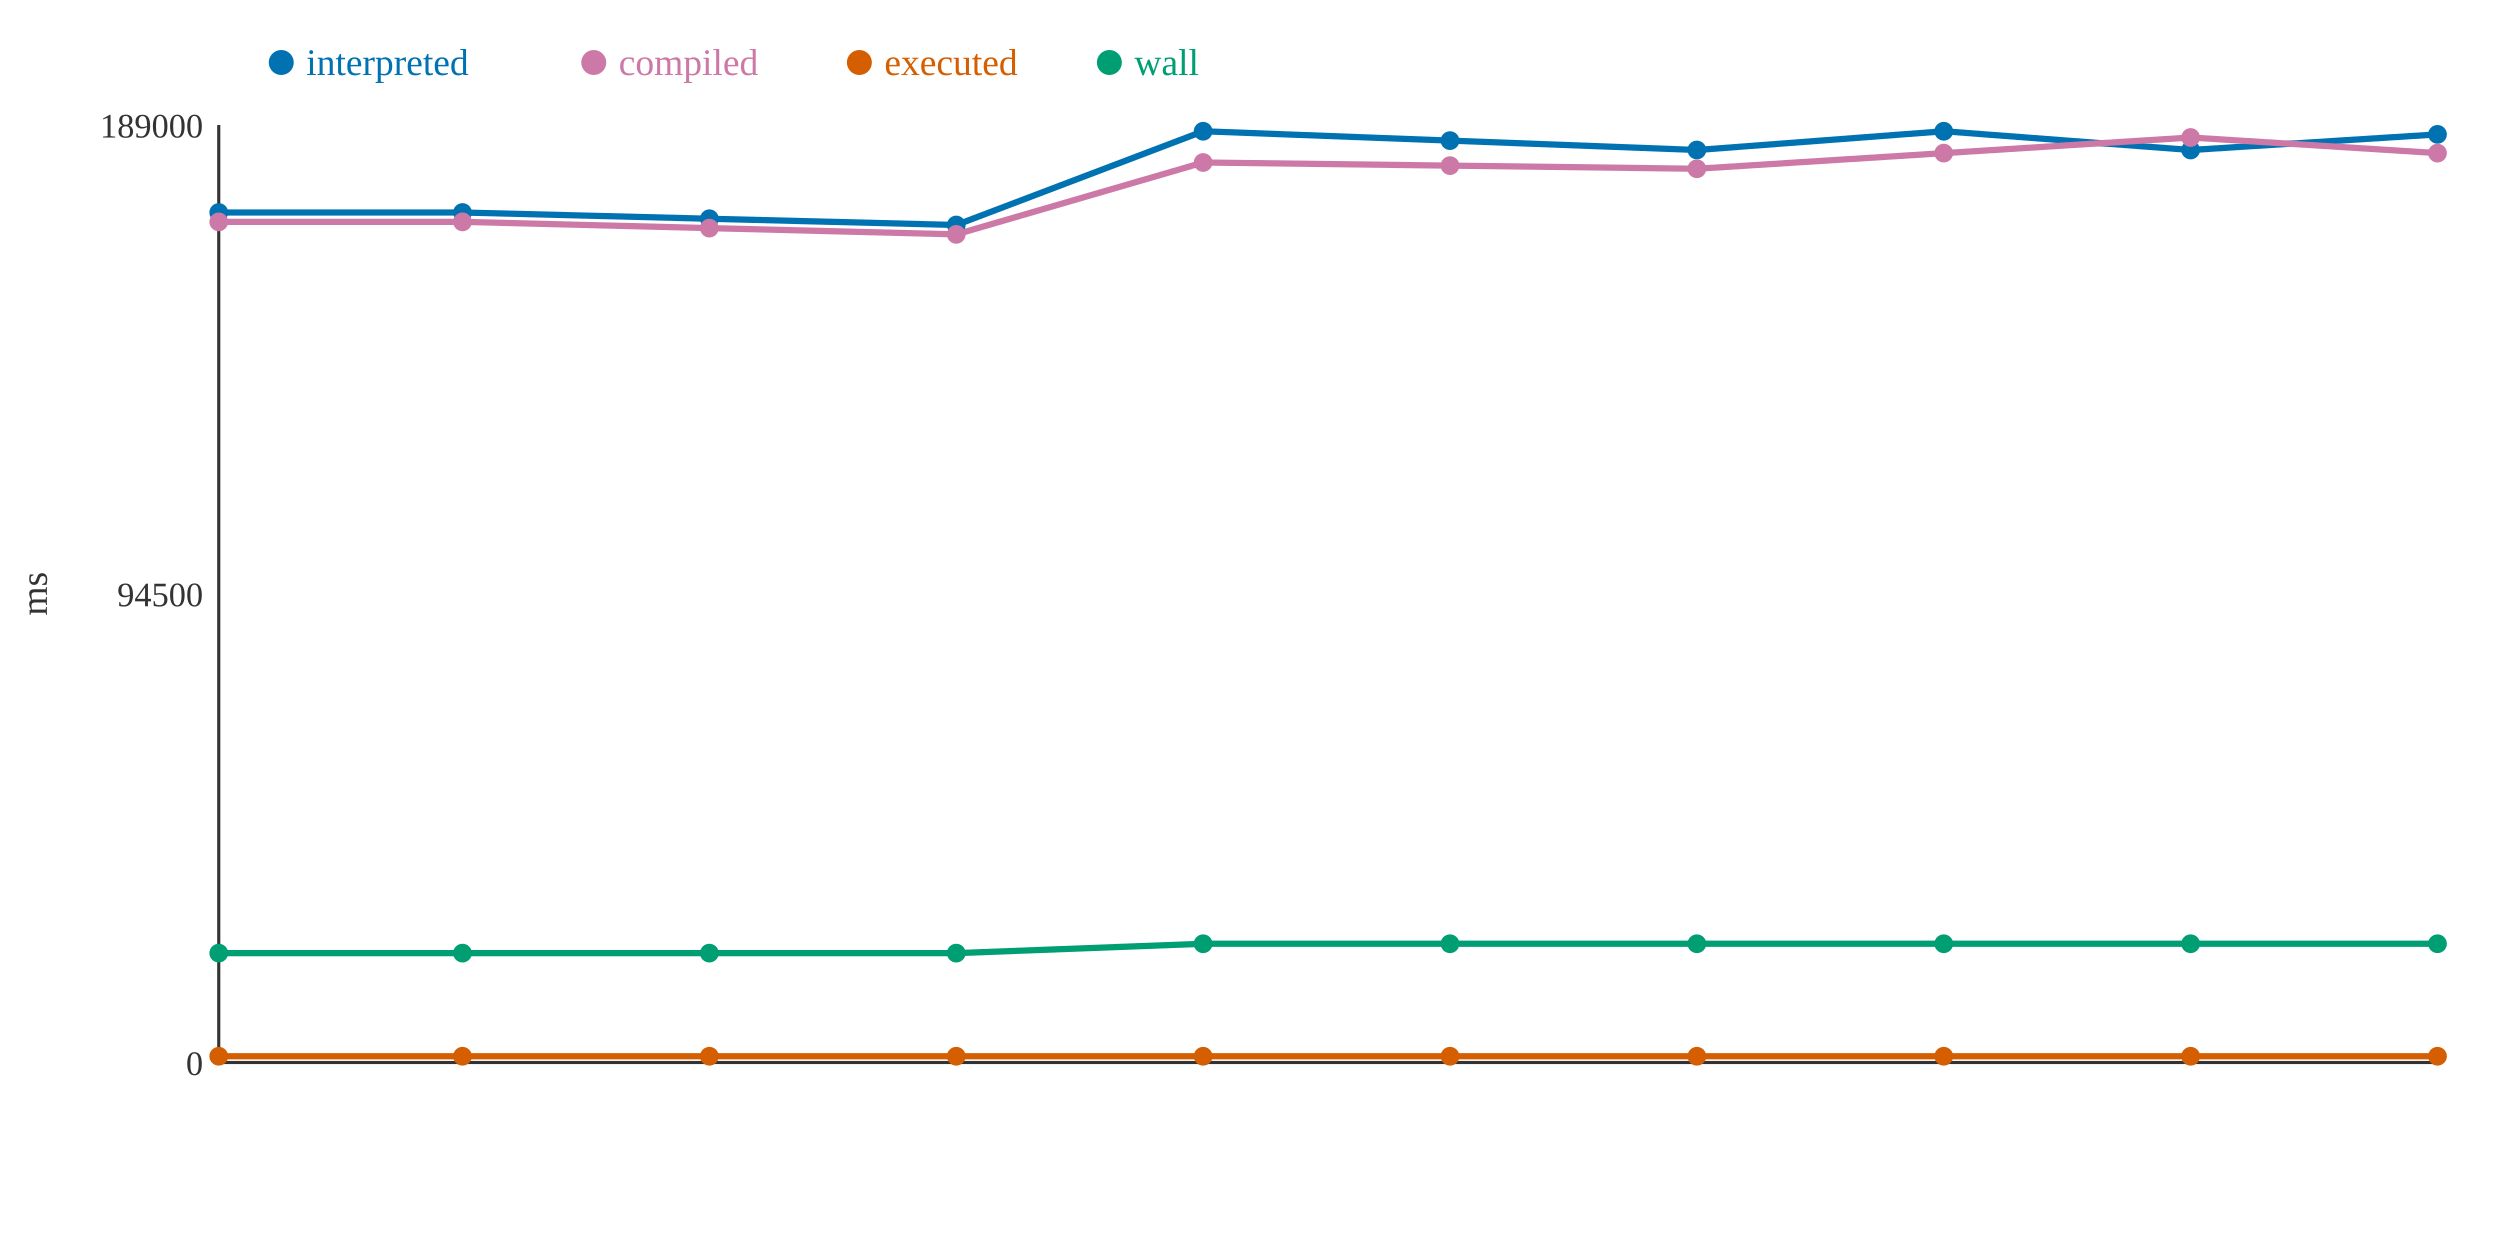
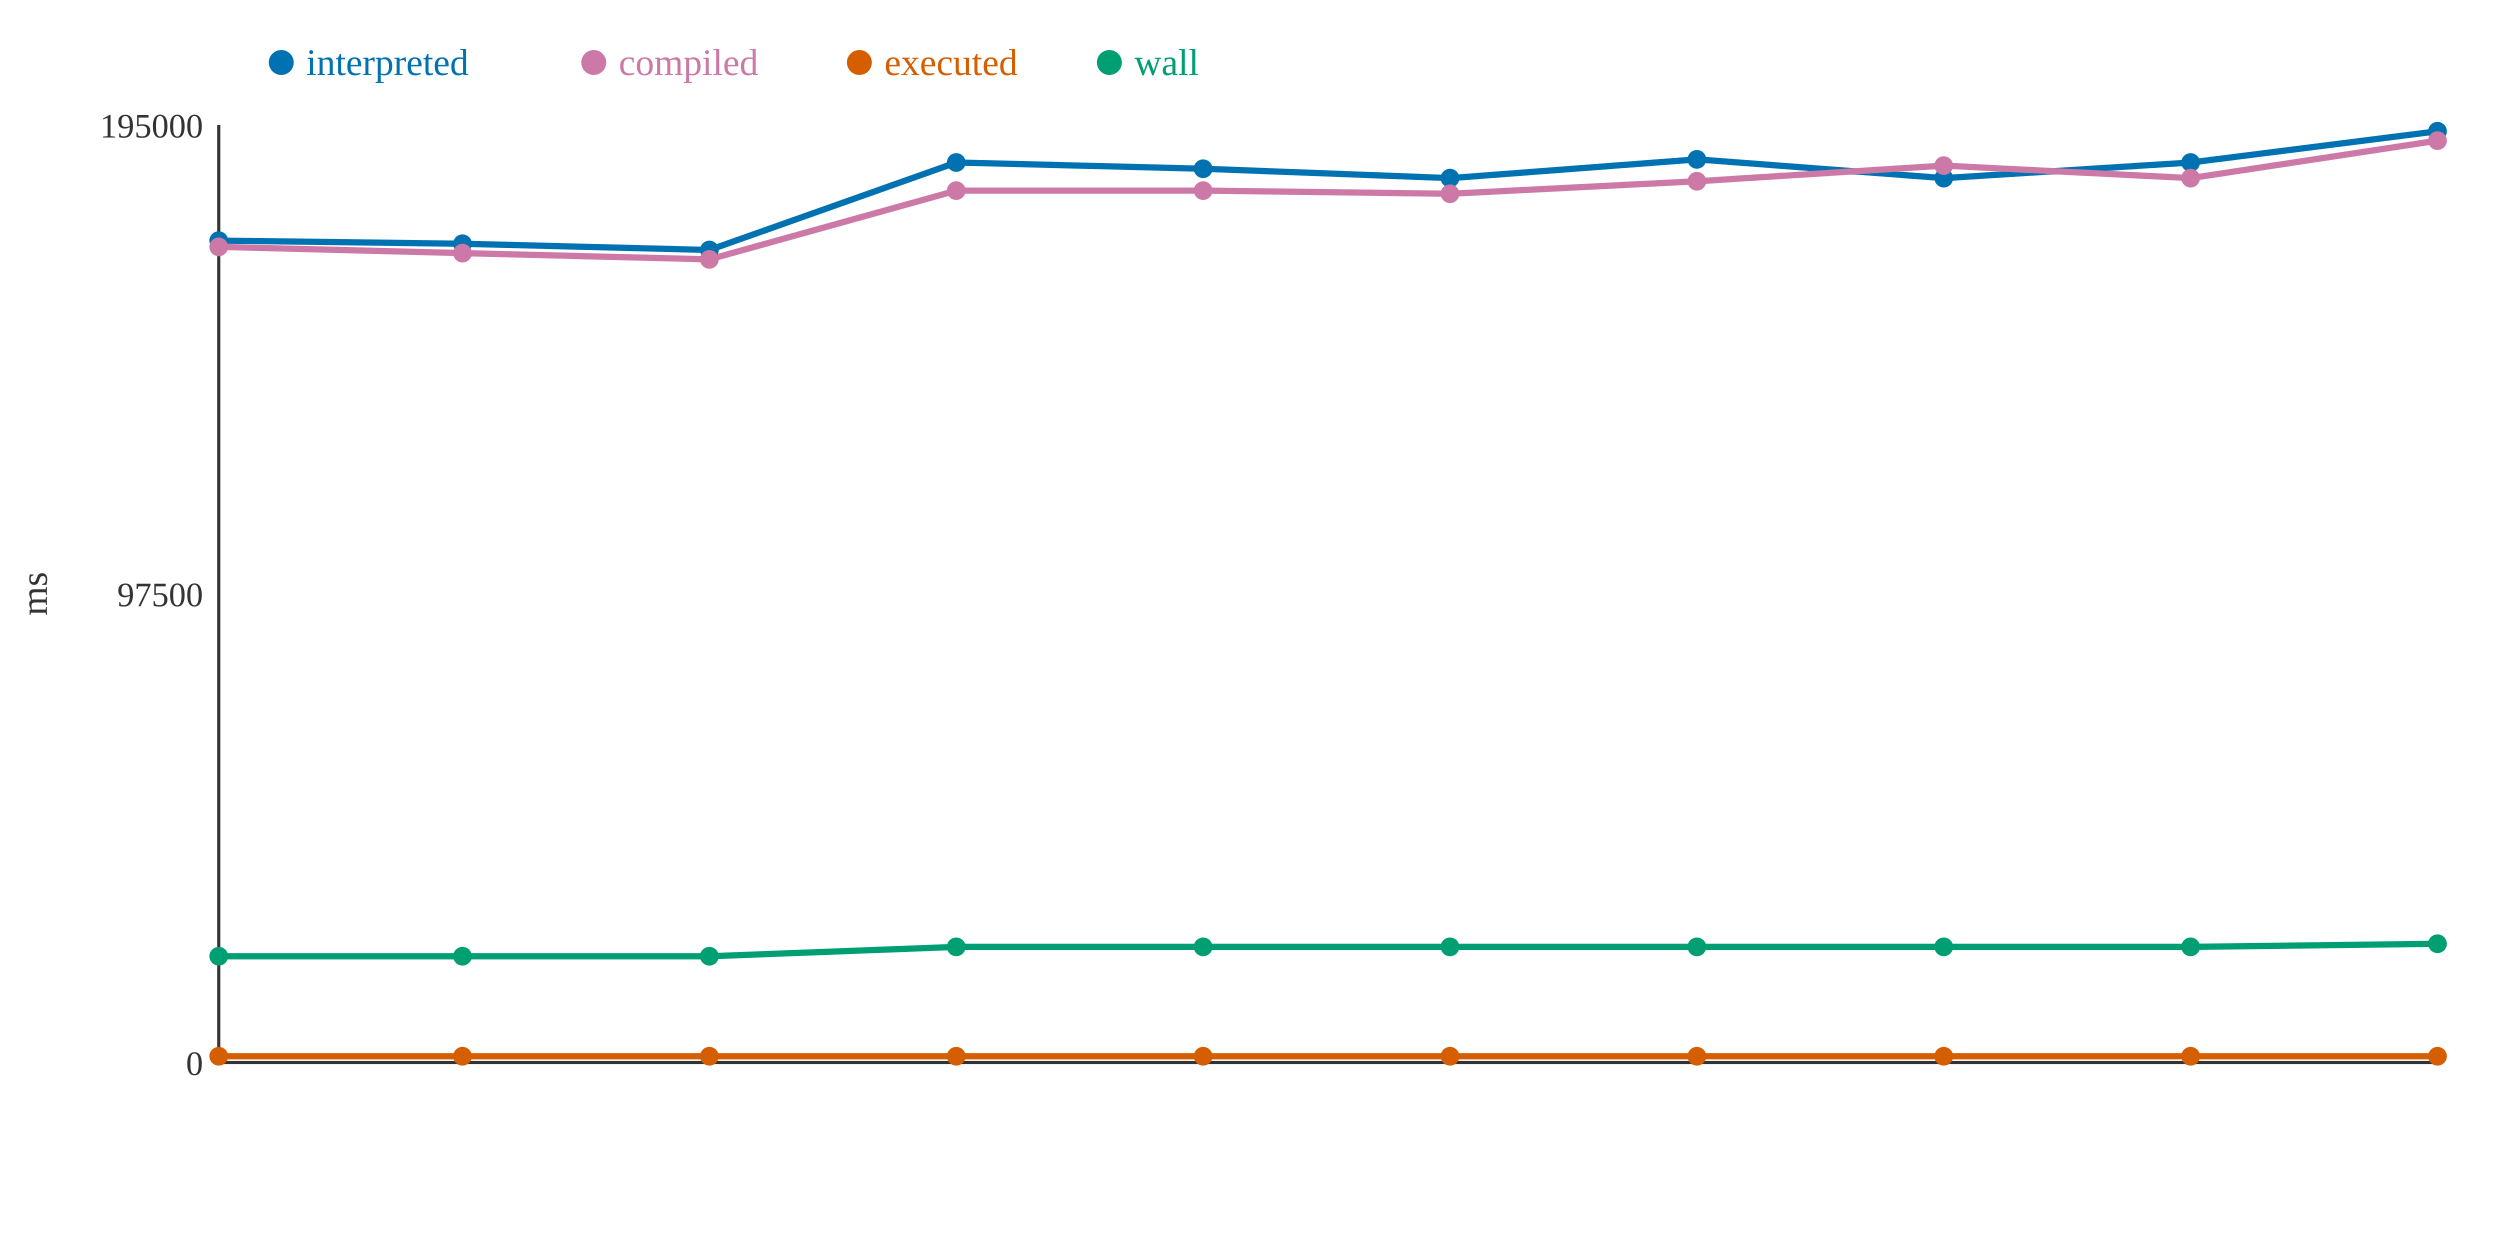
<svg xmlns="http://www.w3.org/2000/svg" width="800" height="400">
  <rect width="800" height="400" fill="white" />
  <line x1="70" y1="40" x2="70" y2="340" stroke="#333" stroke-width="1" />
  <line x1="70" y1="340" x2="780" y2="340" stroke="#333" stroke-width="1" />
  <text x="65" y="344" text-anchor="end" font-size="11" fill="#333">0</text>
-   <text x="65" y="194" text-anchor="end" font-size="11" fill="#333">94500</text>
-   <text x="65" y="44" text-anchor="end" font-size="11" fill="#333">189000</text>
+   <text x="65" y="194" text-anchor="end" font-size="11" fill="#333">97500</text>
+   <text x="65" y="44" text-anchor="end" font-size="11" fill="#333">195000</text>
  <text x="15" y="190" text-anchor="middle" font-size="12" fill="#333" transform="rotate(-90 15 190)">ms</text>
-   <polyline points="70,68 148,68 227,70 306,72 385,42 464,45 543,48 622,42 701,48 780,43" fill="none" stroke="#0072B2" stroke-width="2" />
-   <polyline points="70,71 148,71 227,73 306,75 385,52 464,53 543,54 622,49 701,44 780,49" fill="none" stroke="#CC79A7" stroke-width="2" />
+   <polyline points="70,77 148,78 227,80 306,52 385,54 464,57 543,51 622,57 701,52 780,42" fill="none" stroke="#0072B2" stroke-width="2" />
+   <polyline points="70,79 148,81 227,83 306,61 385,61 464,62 543,58 622,53 701,57 780,45" fill="none" stroke="#CC79A7" stroke-width="2" />
  <polyline points="70,338 148,338 227,338 306,338 385,338 464,338 543,338 622,338 701,338 780,338" fill="none" stroke="#D55E00" stroke-width="2" />
-   <polyline points="70,305 148,305 227,305 306,305 385,302 464,302 543,302 622,302 701,302 780,302" fill="none" stroke="#009E73" stroke-width="2" />
-   <circle cx="70" cy="68" r="3" fill="#0072B2" />
-   <circle cx="70" cy="71" r="3" fill="#CC79A7" />
+   <polyline points="70,306 148,306 227,306 306,303 385,303 464,303 543,303 622,303 701,303 780,302" fill="none" stroke="#009E73" stroke-width="2" />
+   <circle cx="70" cy="77" r="3" fill="#0072B2" />
+   <circle cx="70" cy="79" r="3" fill="#CC79A7" />
  <circle cx="70" cy="338" r="3" fill="#D55E00" />
-   <circle cx="70" cy="305" r="3" fill="#009E73" />
-   <circle cx="148" cy="68" r="3" fill="#0072B2" />
-   <circle cx="148" cy="71" r="3" fill="#CC79A7" />
+   <circle cx="70" cy="306" r="3" fill="#009E73" />
+   <circle cx="148" cy="78" r="3" fill="#0072B2" />
+   <circle cx="148" cy="81" r="3" fill="#CC79A7" />
  <circle cx="148" cy="338" r="3" fill="#D55E00" />
-   <circle cx="148" cy="305" r="3" fill="#009E73" />
-   <circle cx="227" cy="70" r="3" fill="#0072B2" />
-   <circle cx="227" cy="73" r="3" fill="#CC79A7" />
+   <circle cx="148" cy="306" r="3" fill="#009E73" />
+   <circle cx="227" cy="80" r="3" fill="#0072B2" />
+   <circle cx="227" cy="83" r="3" fill="#CC79A7" />
  <circle cx="227" cy="338" r="3" fill="#D55E00" />
-   <circle cx="227" cy="305" r="3" fill="#009E73" />
-   <circle cx="306" cy="72" r="3" fill="#0072B2" />
-   <circle cx="306" cy="75" r="3" fill="#CC79A7" />
+   <circle cx="227" cy="306" r="3" fill="#009E73" />
+   <circle cx="306" cy="52" r="3" fill="#0072B2" />
+   <circle cx="306" cy="61" r="3" fill="#CC79A7" />
  <circle cx="306" cy="338" r="3" fill="#D55E00" />
-   <circle cx="306" cy="305" r="3" fill="#009E73" />
-   <circle cx="385" cy="42" r="3" fill="#0072B2" />
-   <circle cx="385" cy="52" r="3" fill="#CC79A7" />
+   <circle cx="306" cy="303" r="3" fill="#009E73" />
+   <circle cx="385" cy="54" r="3" fill="#0072B2" />
+   <circle cx="385" cy="61" r="3" fill="#CC79A7" />
  <circle cx="385" cy="338" r="3" fill="#D55E00" />
-   <circle cx="385" cy="302" r="3" fill="#009E73" />
-   <circle cx="464" cy="45" r="3" fill="#0072B2" />
-   <circle cx="464" cy="53" r="3" fill="#CC79A7" />
+   <circle cx="385" cy="303" r="3" fill="#009E73" />
+   <circle cx="464" cy="57" r="3" fill="#0072B2" />
+   <circle cx="464" cy="62" r="3" fill="#CC79A7" />
  <circle cx="464" cy="338" r="3" fill="#D55E00" />
-   <circle cx="464" cy="302" r="3" fill="#009E73" />
-   <circle cx="543" cy="48" r="3" fill="#0072B2" />
-   <circle cx="543" cy="54" r="3" fill="#CC79A7" />
+   <circle cx="464" cy="303" r="3" fill="#009E73" />
+   <circle cx="543" cy="51" r="3" fill="#0072B2" />
+   <circle cx="543" cy="58" r="3" fill="#CC79A7" />
  <circle cx="543" cy="338" r="3" fill="#D55E00" />
-   <circle cx="543" cy="302" r="3" fill="#009E73" />
-   <circle cx="622" cy="42" r="3" fill="#0072B2" />
-   <circle cx="622" cy="49" r="3" fill="#CC79A7" />
+   <circle cx="543" cy="303" r="3" fill="#009E73" />
+   <circle cx="622" cy="57" r="3" fill="#0072B2" />
+   <circle cx="622" cy="53" r="3" fill="#CC79A7" />
  <circle cx="622" cy="338" r="3" fill="#D55E00" />
-   <circle cx="622" cy="302" r="3" fill="#009E73" />
-   <circle cx="701" cy="48" r="3" fill="#0072B2" />
-   <circle cx="701" cy="44" r="3" fill="#CC79A7" />
+   <circle cx="622" cy="303" r="3" fill="#009E73" />
+   <circle cx="701" cy="52" r="3" fill="#0072B2" />
+   <circle cx="701" cy="57" r="3" fill="#CC79A7" />
  <circle cx="701" cy="338" r="3" fill="#D55E00" />
-   <circle cx="701" cy="302" r="3" fill="#009E73" />
-   <circle cx="780" cy="43" r="3" fill="#0072B2" />
-   <circle cx="780" cy="49" r="3" fill="#CC79A7" />
+   <circle cx="701" cy="303" r="3" fill="#009E73" />
+   <circle cx="780" cy="42" r="3" fill="#0072B2" />
+   <circle cx="780" cy="45" r="3" fill="#CC79A7" />
  <circle cx="780" cy="338" r="3" fill="#D55E00" />
  <circle cx="780" cy="302" r="3" fill="#009E73" />
  <circle cx="90" cy="20" r="4" fill="#0072B2" />
  <text x="98" y="24" text-anchor="start" font-size="12" fill="#0072B2">interpreted</text>
  <circle cx="190" cy="20" r="4" fill="#CC79A7" />
  <text x="198" y="24" text-anchor="start" font-size="12" fill="#CC79A7">compiled</text>
  <circle cx="275" cy="20" r="4" fill="#D55E00" />
  <text x="283" y="24" text-anchor="start" font-size="12" fill="#D55E00">executed</text>
  <circle cx="355" cy="20" r="4" fill="#009E73" />
  <text x="363" y="24" text-anchor="start" font-size="12" fill="#009E73">wall</text>
</svg>
